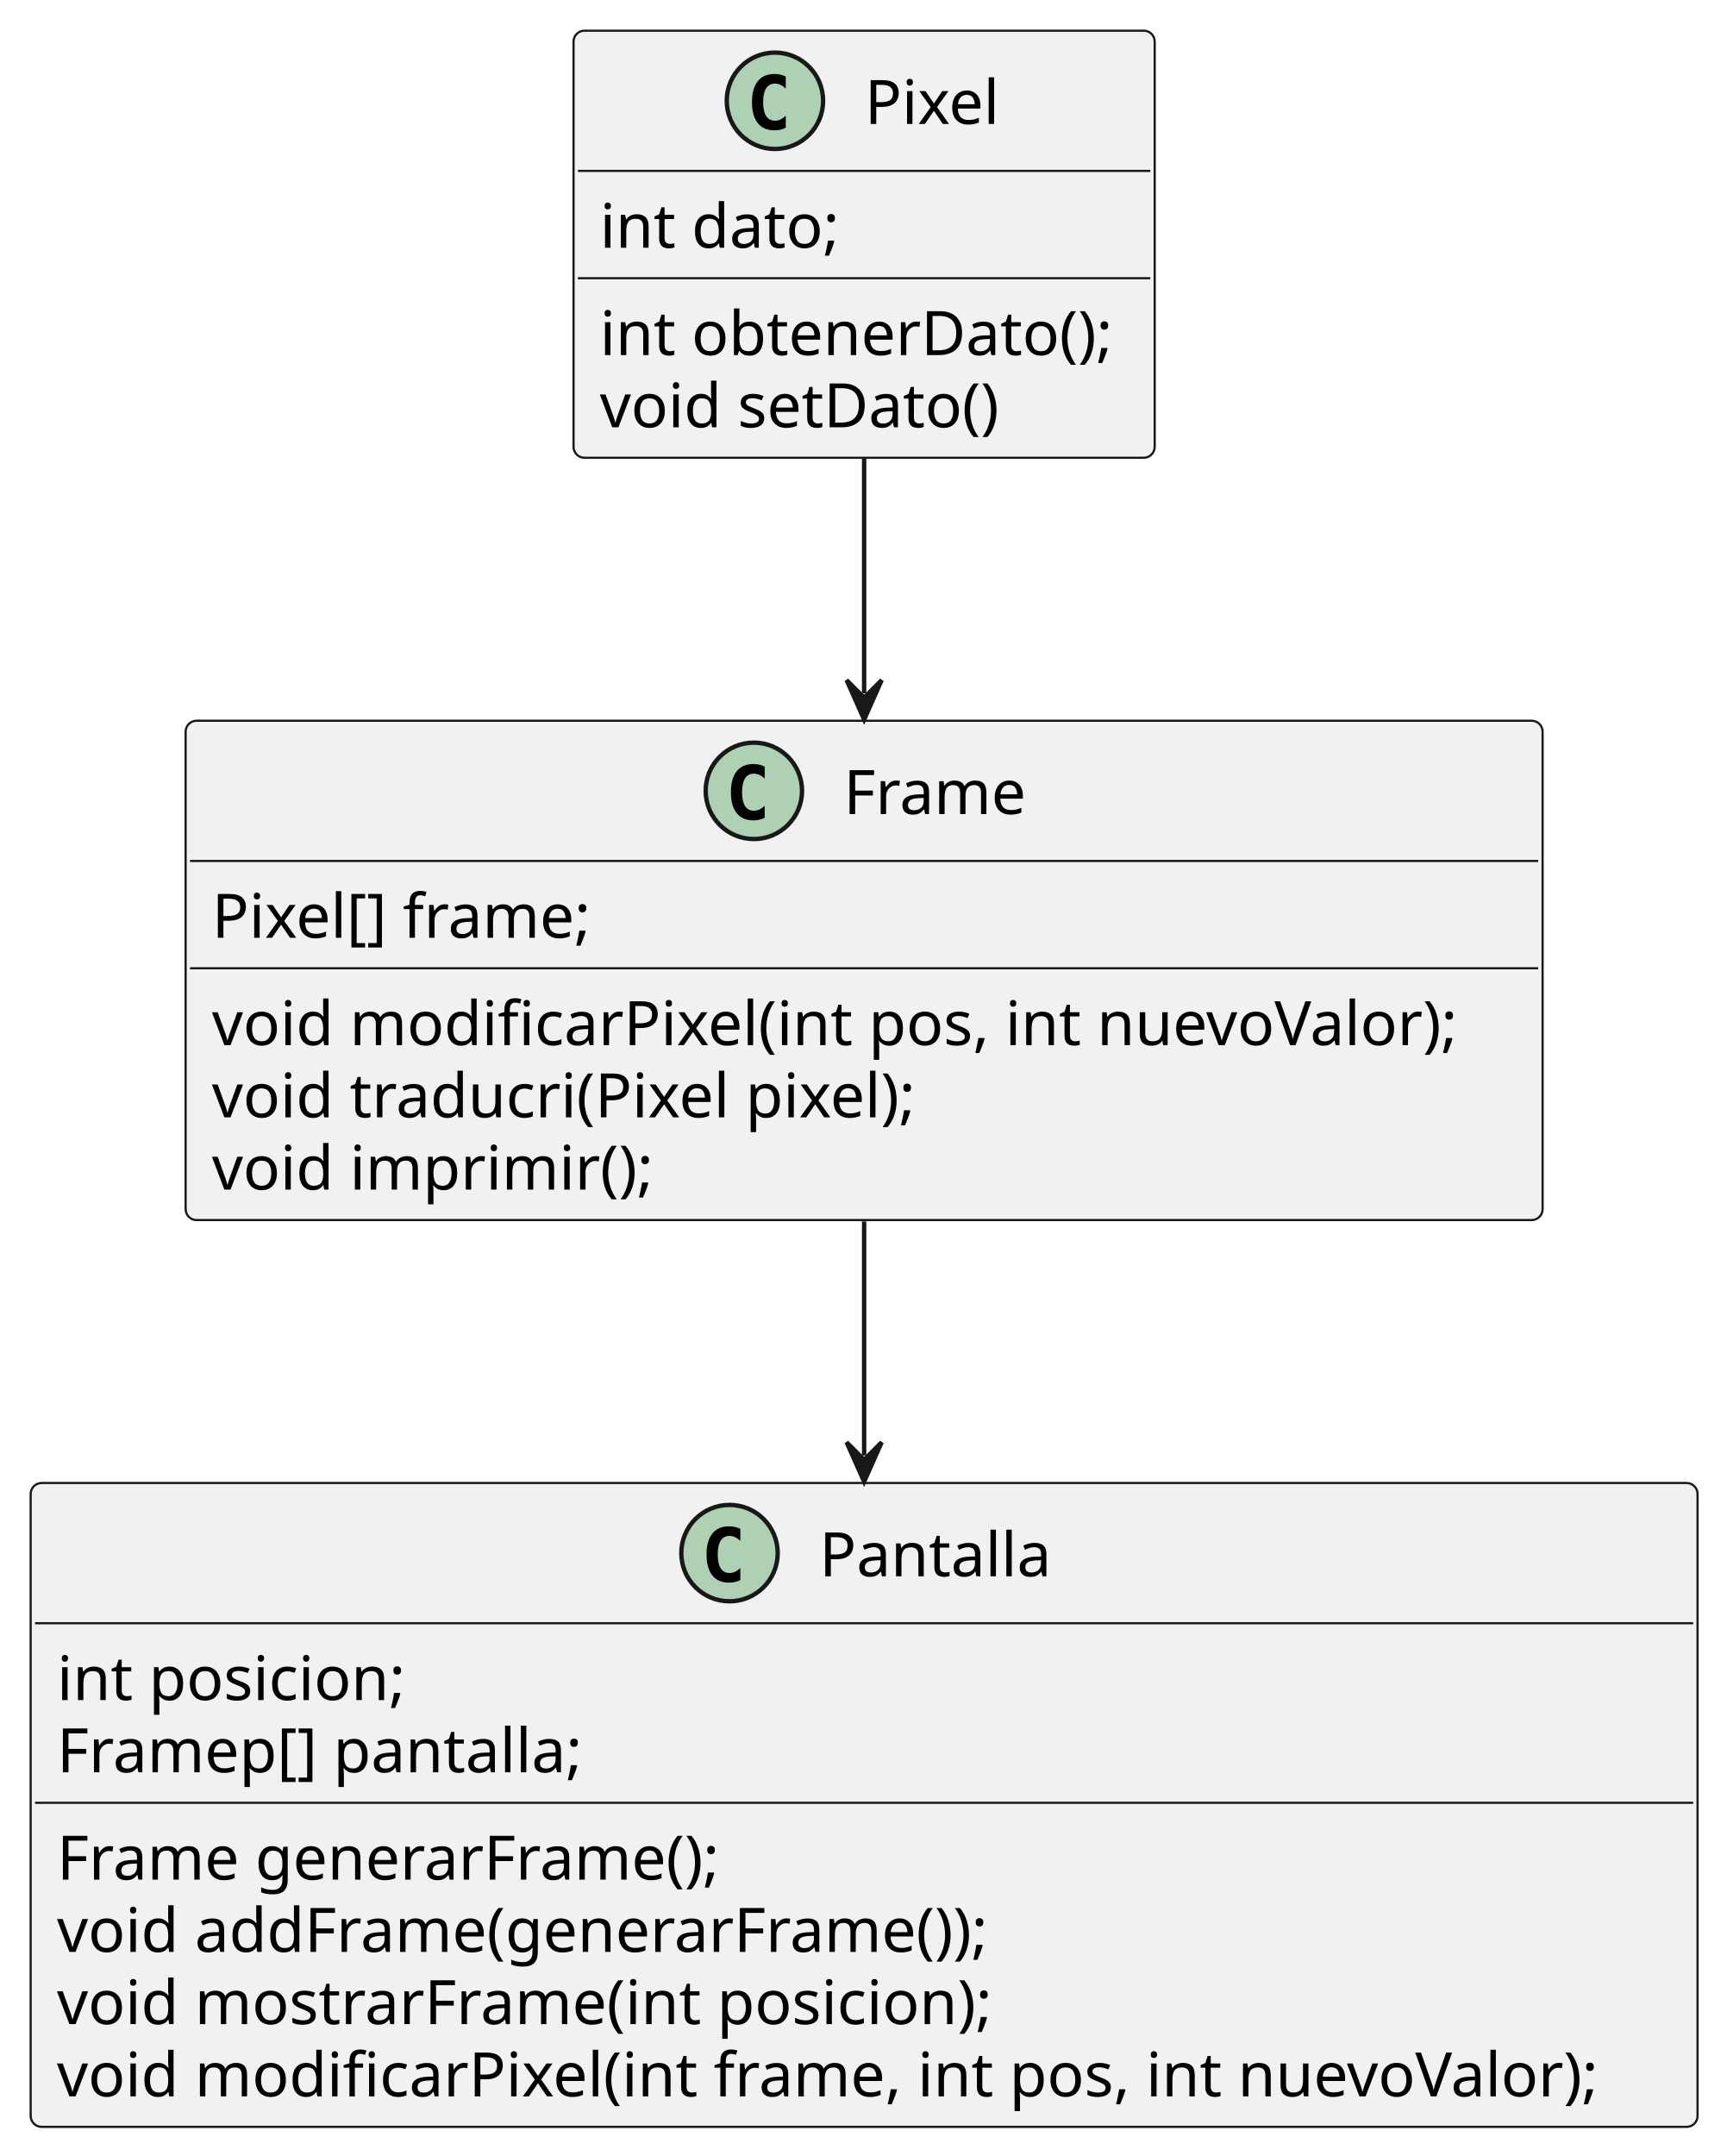
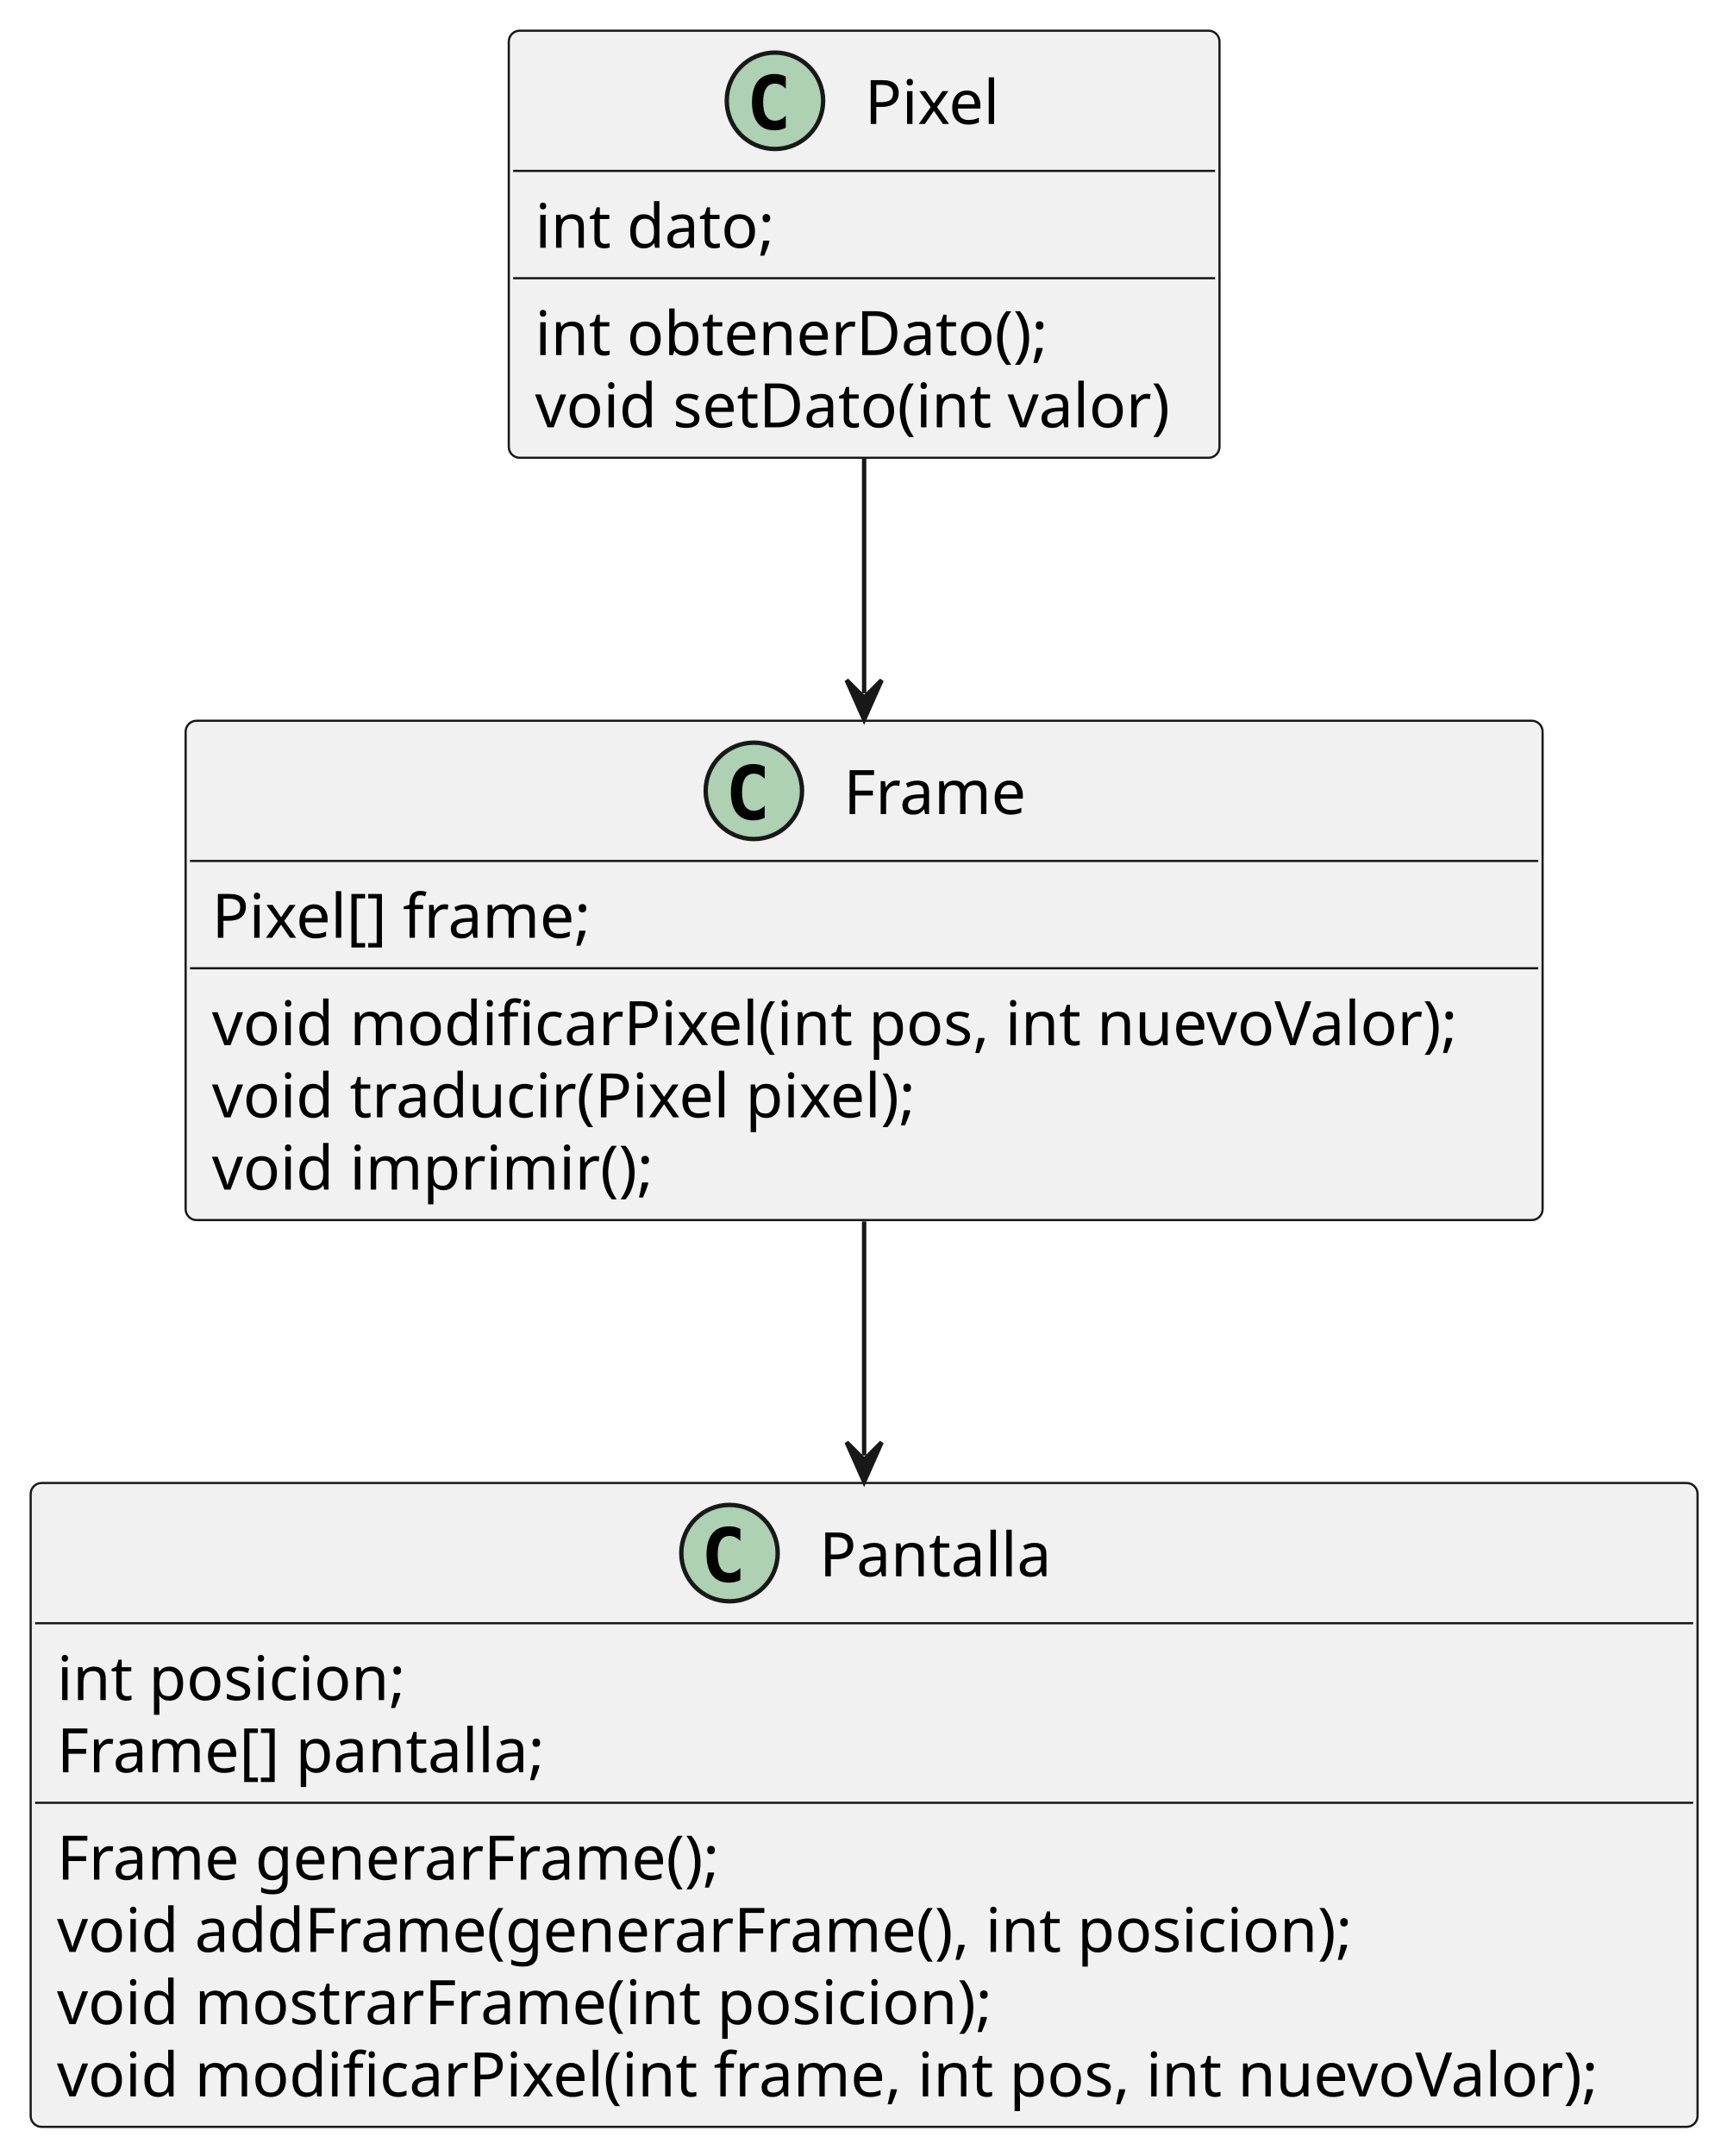
<svg xmlns="http://www.w3.org/2000/svg" contentStyleType="text/css" data-diagram-type="CLASS" height="492px" preserveAspectRatio="none" style="width:394px;height:492px;background:#FFFFFF;" version="1.1" viewBox="0 0 394 492" width="394px" zoomAndPan="magnify">
  <defs />
  <g>
    <g id="elem_Pixel">
-       <rect codeLine="2" fill="#F1F1F1" height="97.465" id="Pixel" rx="2.5" ry="2.5" style="stroke:#181818;stroke-width:0.5;" width="132.654" x="130.91" y="7" />
-       <ellipse cx="176.878" cy="23" fill="#ADD1B2" rx="11" ry="11" style="stroke:#181818;stroke-width:1;" />
-       <path d="M179.351,29.143 Q178.77,29.442 178.131,29.591 Q177.492,29.741 176.786,29.741 Q174.28,29.741 172.96,28.089 Q171.64,26.437 171.64,23.316 Q171.64,20.186 172.96,18.535 Q174.28,16.883 176.786,16.883 Q177.492,16.883 178.139,17.032 Q178.787,17.182 179.351,17.48 L179.351,20.203 Q178.72,19.622 178.127,19.352 Q177.534,19.082 176.903,19.082 Q175.558,19.082 174.873,20.149 Q174.188,21.216 174.188,23.316 Q174.188,25.408 174.873,26.474 Q175.558,27.541 176.903,27.541 Q177.534,27.541 178.127,27.271 Q178.72,27.002 179.351,26.42 Z " fill="#000000" />
-       <text fill="#000000" font-family="sans-serif" font-size="14" lengthAdjust="spacing" textLength="32.218" x="197.378" y="28.291">Pixel</text>
-       <line style="stroke:#181818;stroke-width:0.5;" x1="131.91" x2="262.564" y1="39" y2="39" />
-       <text fill="#000000" font-family="sans-serif" font-size="14" lengthAdjust="spacing" textLength="57.21" x="136.91" y="56.535">int dato;</text>
-       <line style="stroke:#181818;stroke-width:0.5;" x1="131.91" x2="262.564" y1="63.488" y2="63.488" />
-       <text fill="#000000" font-family="sans-serif" font-size="14" lengthAdjust="spacing" textLength="120.654" x="136.91" y="81.023">int obtenerDato();</text>
-       <text fill="#000000" font-family="sans-serif" font-size="14" lengthAdjust="spacing" textLength="94.466" x="136.91" y="97.512">void setDato()</text>
+       <rect codeLine="2" fill="#F1F1F1" height="97.465" id="Pixel" rx="2.5" ry="2.5" style="stroke:#181818;stroke-width:0.5;" width="162.22" x="116.13" y="7" />
+       <ellipse cx="176.881" cy="23" fill="#ADD1B2" rx="11" ry="11" style="stroke:#181818;stroke-width:1;" />
+       <path d="M179.354,29.143 Q178.773,29.442 178.134,29.591 Q177.495,29.741 176.789,29.741 Q174.282,29.741 172.963,28.089 Q171.643,26.437 171.643,23.316 Q171.643,20.186 172.963,18.535 Q174.282,16.883 176.789,16.883 Q177.495,16.883 178.142,17.032 Q178.79,17.182 179.354,17.48 L179.354,20.203 Q178.723,19.622 178.13,19.352 Q177.536,19.082 176.905,19.082 Q175.561,19.082 174.876,20.149 Q174.191,21.216 174.191,23.316 Q174.191,25.408 174.876,26.474 Q175.561,27.541 176.905,27.541 Q177.536,27.541 178.13,27.271 Q178.723,27.002 179.354,26.42 Z " fill="#000000" />
+       <text fill="#000000" font-family="sans-serif" font-size="14" lengthAdjust="spacing" textLength="32.218" x="197.381" y="28.291">Pixel</text>
+       <line style="stroke:#181818;stroke-width:0.5;" x1="117.13" x2="277.35" y1="39" y2="39" />
+       <text fill="#000000" font-family="sans-serif" font-size="14" lengthAdjust="spacing" textLength="57.21" x="122.13" y="56.535">int dato;</text>
+       <line style="stroke:#181818;stroke-width:0.5;" x1="117.13" x2="277.35" y1="63.488" y2="63.488" />
+       <text fill="#000000" font-family="sans-serif" font-size="14" lengthAdjust="spacing" textLength="120.654" x="122.13" y="81.023">int obtenerDato();</text>
+       <text fill="#000000" font-family="sans-serif" font-size="14" lengthAdjust="spacing" textLength="150.22" x="122.13" y="97.512">void setDato(int valor)</text>
    </g>
    <g id="elem_Frame">
      <rect codeLine="8" fill="#F1F1F1" height="113.953" id="Frame" rx="2.5" ry="2.5" style="stroke:#181818;stroke-width:0.5;" width="309.732" x="42.37" y="164.47" />
      <ellipse cx="172.068" cy="180.47" fill="#ADD1B2" rx="11" ry="11" style="stroke:#181818;stroke-width:1;" />
      <path d="M174.541,186.613 Q173.96,186.912 173.321,187.061 Q172.682,187.211 171.976,187.211 Q169.47,187.211 168.15,185.559 Q166.83,183.907 166.83,180.786 Q166.83,177.656 168.15,176.005 Q169.47,174.353 171.976,174.353 Q172.682,174.353 173.329,174.502 Q173.977,174.652 174.541,174.951 L174.541,177.673 Q173.911,177.092 173.317,176.822 Q172.724,176.553 172.093,176.553 Q170.748,176.553 170.063,177.619 Q169.378,178.686 169.378,180.786 Q169.378,182.878 170.063,183.944 Q170.748,185.011 172.093,185.011 Q172.724,185.011 173.317,184.741 Q173.911,184.471 174.541,183.89 Z " fill="#000000" />
      <text fill="#000000" font-family="sans-serif" font-size="14" lengthAdjust="spacing" textLength="41.836" x="192.568" y="185.761">Frame</text>
      <line style="stroke:#181818;stroke-width:0.5;" x1="43.37" x2="351.102" y1="196.47" y2="196.47" />
      <text fill="#000000" font-family="sans-serif" font-size="14" lengthAdjust="spacing" textLength="89.66" x="48.37" y="214.005">Pixel[] frame;</text>
      <line style="stroke:#181818;stroke-width:0.5;" x1="43.37" x2="351.102" y1="220.958" y2="220.958" />
      <text fill="#000000" font-family="sans-serif" font-size="14" lengthAdjust="spacing" textLength="297.732" x="48.37" y="238.493">void modificarPixel(int pos, int nuevoValor);</text>
-       <text fill="#000000" font-family="sans-serif" font-size="14" lengthAdjust="spacing" textLength="169.75" x="48.37" y="254.982">void traducri(Pixel pixel);</text>
+       <text fill="#000000" font-family="sans-serif" font-size="14" lengthAdjust="spacing" textLength="169.75" x="48.37" y="254.982">void traducir(Pixel pixel);</text>
      <text fill="#000000" font-family="sans-serif" font-size="14" lengthAdjust="spacing" textLength="105.219" x="48.37" y="271.47">void imprimir();</text>
    </g>
    <g id="elem_Pantalla">
      <rect codeLine="15" fill="#F1F1F1" height="146.93" id="Pantalla" rx="2.5" ry="2.5" style="stroke:#181818;stroke-width:0.5;" width="380.471" x="7" y="338.42" />
      <ellipse cx="166.51" cy="354.42" fill="#ADD1B2" rx="11" ry="11" style="stroke:#181818;stroke-width:1;" />
      <path d="M168.983,360.563 Q168.402,360.862 167.763,361.011 Q167.124,361.161 166.418,361.161 Q163.911,361.161 162.591,359.509 Q161.272,357.857 161.272,354.736 Q161.272,351.606 162.591,349.955 Q163.911,348.303 166.418,348.303 Q167.124,348.303 167.771,348.452 Q168.418,348.602 168.983,348.901 L168.983,351.623 Q168.352,351.042 167.758,350.772 Q167.165,350.502 166.534,350.502 Q165.19,350.502 164.505,351.569 Q163.82,352.636 163.82,354.736 Q163.82,356.828 164.505,357.894 Q165.19,358.961 166.534,358.961 Q167.165,358.961 167.758,358.691 Q168.352,358.421 168.983,357.84 Z " fill="#000000" />
      <text fill="#000000" font-family="sans-serif" font-size="14" lengthAdjust="spacing" textLength="52.951" x="187.01" y="359.711">Pantalla</text>
      <line style="stroke:#181818;stroke-width:0.5;" x1="8" x2="386.471" y1="370.42" y2="370.42" />
      <text fill="#000000" font-family="sans-serif" font-size="14" lengthAdjust="spacing" textLength="83.932" x="13" y="387.955">int posicion;</text>
-       <text fill="#000000" font-family="sans-serif" font-size="14" lengthAdjust="spacing" textLength="122.637" x="13" y="404.443">Framep[] pantalla;</text>
+       <text fill="#000000" font-family="sans-serif" font-size="14" lengthAdjust="spacing" textLength="113.825" x="13" y="404.443">Frame[] pantalla;</text>
      <line style="stroke:#181818;stroke-width:0.5;" x1="8" x2="386.471" y1="411.397" y2="411.397" />
      <text fill="#000000" font-family="sans-serif" font-size="14" lengthAdjust="spacing" textLength="153.843" x="13" y="428.932">Frame generarFrame();</text>
-       <text fill="#000000" font-family="sans-serif" font-size="14" lengthAdjust="spacing" textLength="217.007" x="13" y="445.42">void addFrame(generarFrame());</text>
+       <text fill="#000000" font-family="sans-serif" font-size="14" lengthAdjust="spacing" textLength="305.368" x="13" y="445.42">void addFrame(generarFrame(), int posicion);</text>
      <text fill="#000000" font-family="sans-serif" font-size="14" lengthAdjust="spacing" textLength="221.238" x="13" y="461.908">void mostrarFrame(int posicion);</text>
      <text fill="#000000" font-family="sans-serif" font-size="14" lengthAdjust="spacing" textLength="368.471" x="13" y="478.397">void modificarPixel(int frame, int pos, int nuevoValor);</text>
    </g>
    <g id="link_Pixel_Frame">
      <path codeLine="24" d="M197.24,104.53 C197.24,123.21 197.24,138.78 197.24,158.21 " fill="transparent" id="Pixel-to-Frame" style="stroke:#181818;stroke-width:1;" />
      <polygon fill="#181818" points="197.24,164.21,201.24,155.21,197.24,159.21,193.24,155.21,197.24,164.21" style="stroke:#181818;stroke-width:1;" />
    </g>
    <g id="link_Frame_Pantalla">
      <path codeLine="25" d="M197.24,278.73 C197.24,297.38 197.24,312.42 197.24,332.13 " fill="transparent" id="Frame-to-Pantalla" style="stroke:#181818;stroke-width:1;" />
      <polygon fill="#181818" points="197.24,338.13,201.24,329.13,197.24,333.13,193.24,329.13,197.24,338.13" style="stroke:#181818;stroke-width:1;" />
    </g>
  </g>
</svg>
